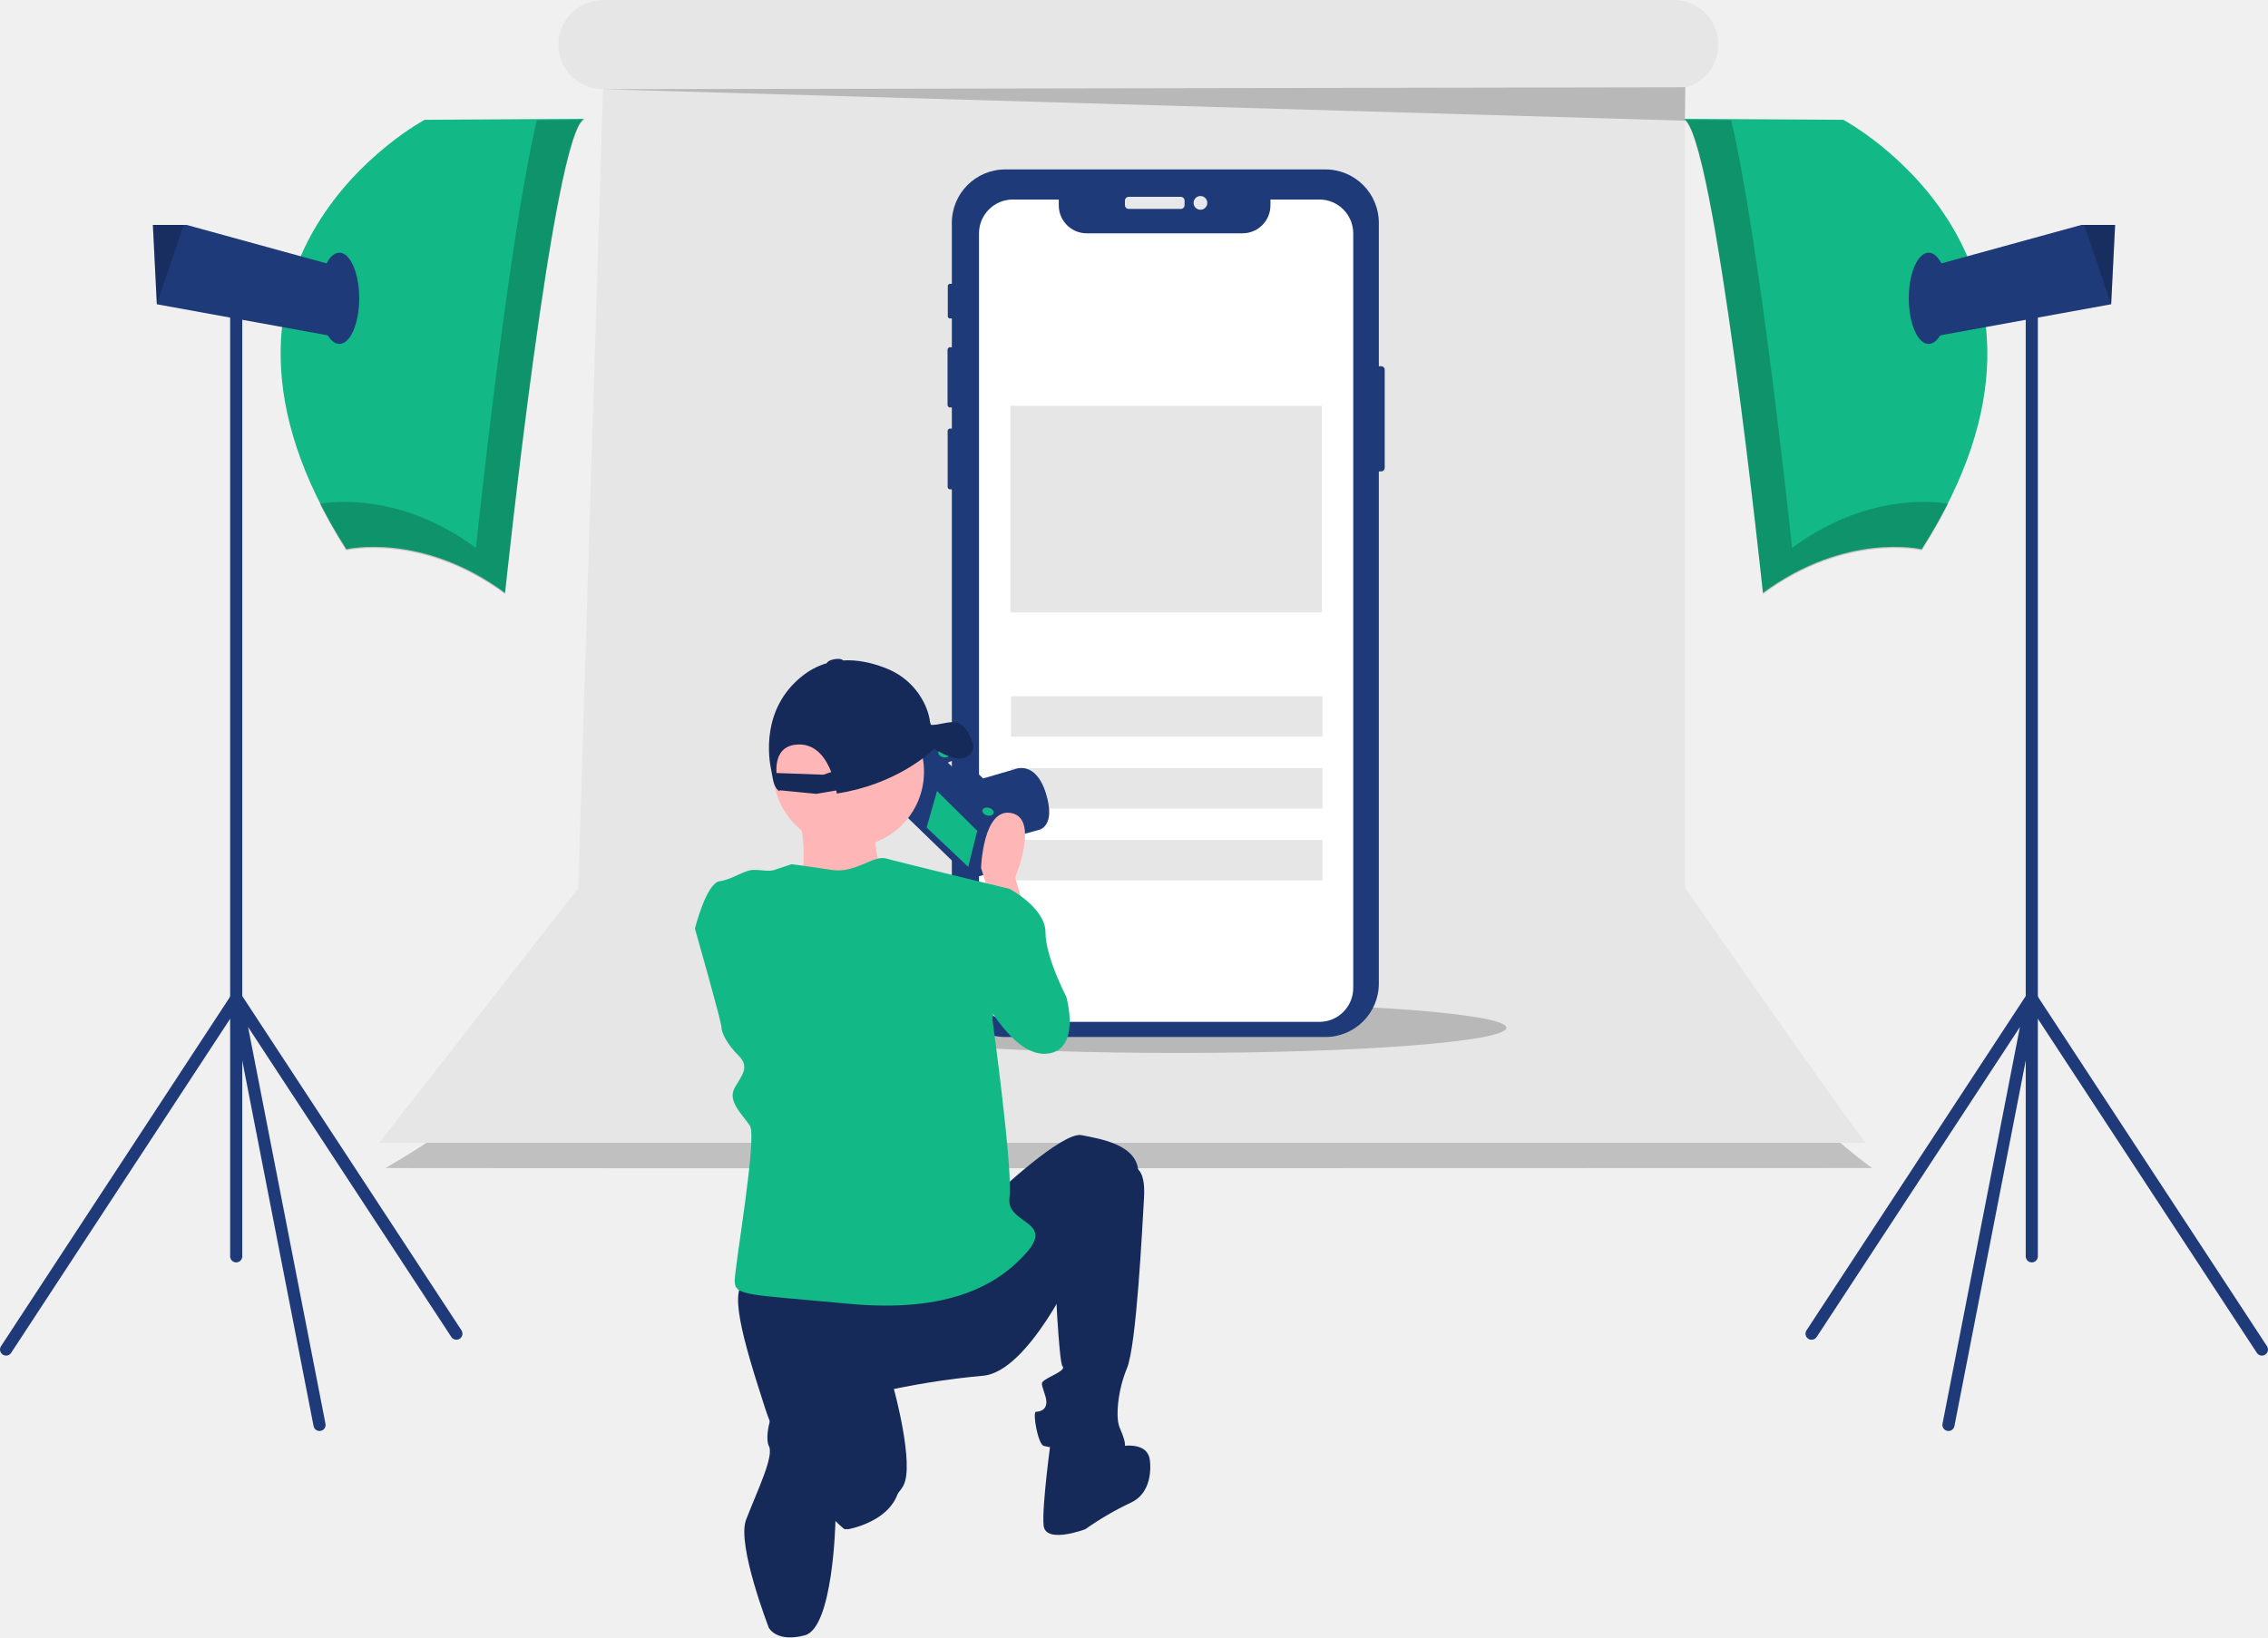
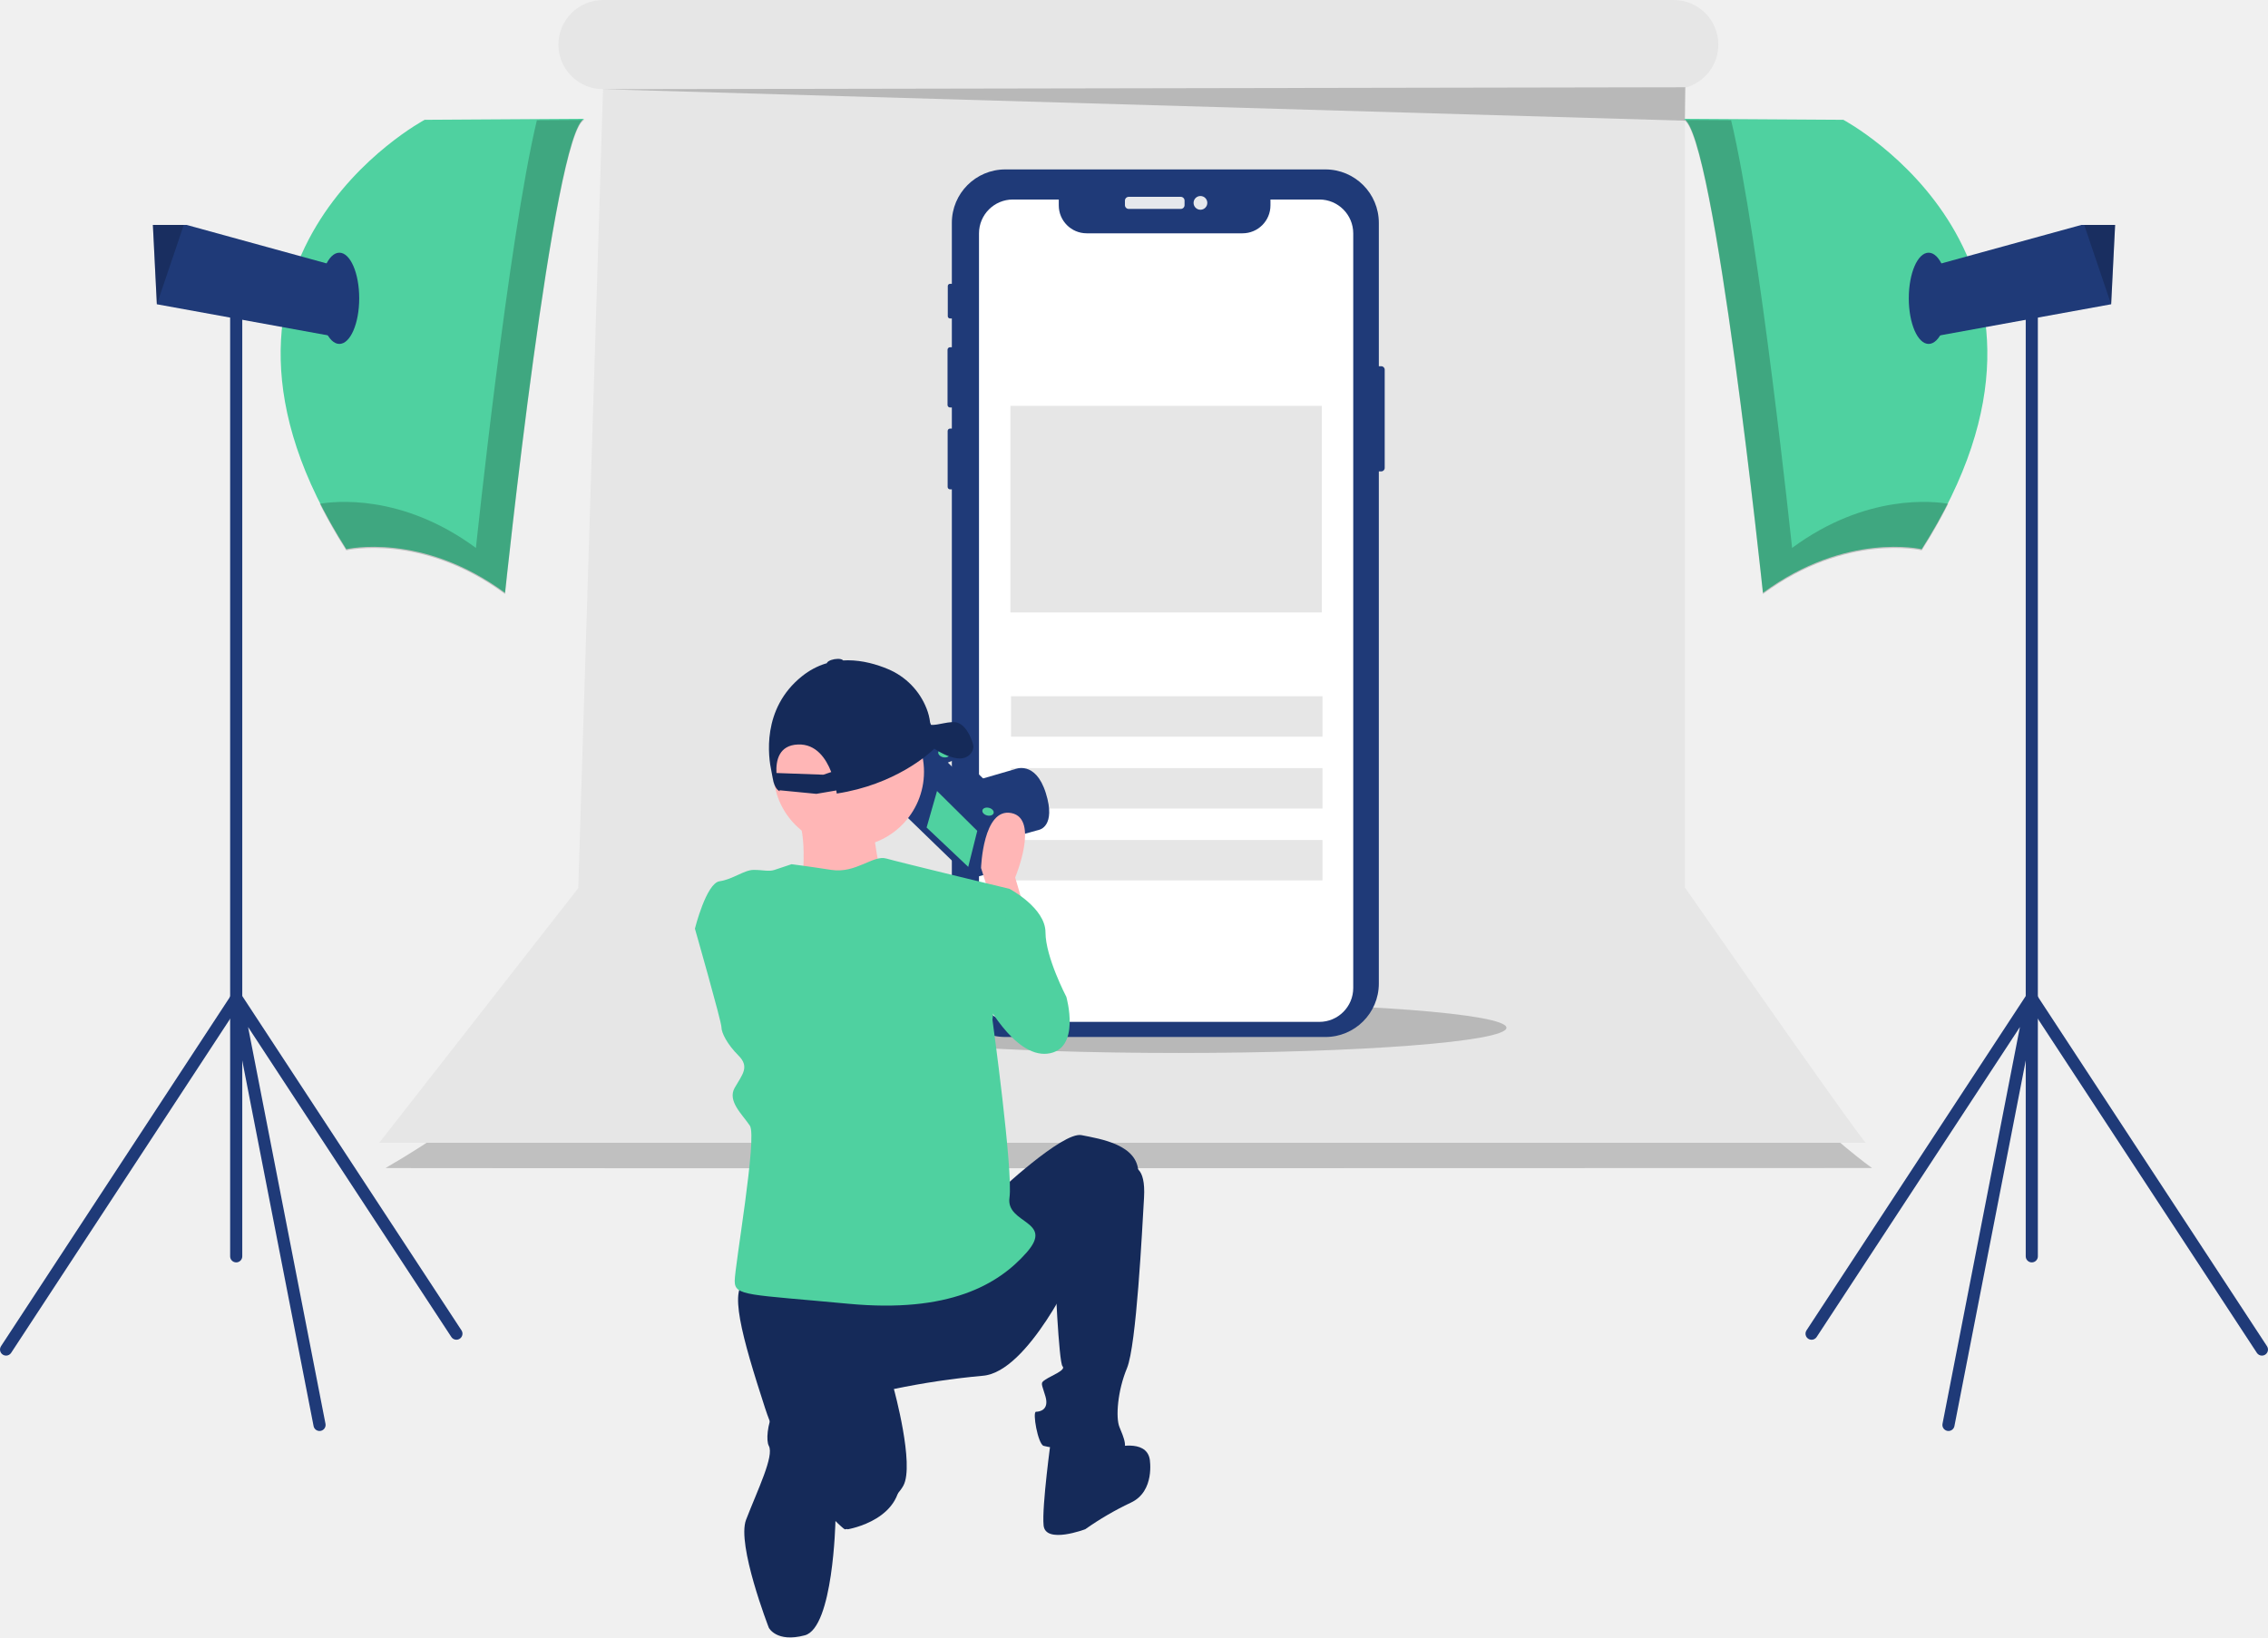
<svg xmlns="http://www.w3.org/2000/svg" id="b597b2ac-12fc-4c5b-9350-00427374281f" data-name="Layer 1" viewBox="0 0 881.5 636.573">
  <path d="M386.169,503.174s1.85,36.996-77.075,82.625c0,0-.094.202,577.756,0,0,0-65.976-46.862-70.293-99.273" transform="translate(-159.2499 -131.7137)" opacity="0.2" />
  <path d="M814.114,476.725V165.844a17.346,17.346,0,0,0,12.998-16.791v0a17.339,17.339,0,0,0-17.339-17.339H393.63a17.339,17.339,0,0,0-17.339,17.339v0a17.339,17.339,0,0,0,17.339,17.339h.004L384,477l-77.35,98.998s-.65.002,577.756,0C884.407,575.998,884,577,814.114,476.725Z" transform="translate(-159.2499 -131.7137)" fill="#e6e6e6" />
  <ellipse cx="458.101" cy="399.557" rx="127.406" ry="9.8" opacity="0.2" />
  <polygon points="234.38 34.679 654.864 46.925 655.046 33.925 234.38 34.679" opacity="0.2" />
  <path d="M697.44,275.419V313.641a1.336,1.336,0,0,1-1.333,1.333h-.949V514.085A20.776,20.776,0,0,1,674.384,534.86H549.971A20.772,20.772,0,0,1,529.201,514.085V321.957h-.687a.941.941,0,0,1-.943-.937V299.267a.943.943,0,0,1,.943-.943h.687v-8.194h-.693a.987.987,0,0,1-.983-.989V267.685a.986.986,0,0,1,.983-.983h.693V255.517h-.704a.872.872,0,0,1-.873-.873V242.935a.877.877,0,0,1,.873-.879h.704V218.348a20.77,20.77,0,0,1,20.77-20.77H674.384a20.775,20.775,0,0,1,20.775,20.77v55.738h.949A1.336,1.336,0,0,1,697.44,275.419Z" transform="translate(-159.2499 -131.7137)" fill="#1f3a78" />
  <rect x="437.226" y="76.518" width="23.175" height="4.706" rx="1.479" fill="#e6e8ec" />
  <circle cx="466.574" cy="78.871" r="2.669" fill="#e6e8ec" />
  <path d="M685.211,222.456V515.807a13.181,13.181,0,0,1-13.181,13.175H552.936a13.158,13.158,0,0,1-13.181-13.175v-293.351a13.18,13.18,0,0,1,13.181-13.181h17.825v2.287a10.853,10.853,0,0,0,10.853,10.853h60.569a10.853,10.853,0,0,0,10.853-10.853v-2.287H672.03A13.177,13.177,0,0,1,685.211,222.456Z" transform="translate(-159.2499 -131.7137)" fill="#fff" />
  <rect x="392.954" y="270.684" width="121.044" height="15.712" fill="#e6e6e6" />
  <rect x="392.954" y="298.617" width="121.044" height="15.712" fill="#e6e6e6" />
  <rect x="392.954" y="326.551" width="121.044" height="15.712" fill="#e6e6e6" />
  <rect x="392.711" y="157.788" width="121.044" height="80.308" fill="#e6e6e6" />
-   <path d="M386.384,177.901l-62.074.386S222.139,232.649,293.851,345.23c0,0,29.302-6.94,61.688,16.964C355.54,362.195,374.432,182.142,386.384,177.901Z" transform="translate(-159.2499 -131.7137)" fill="#12b886" />
+   <path d="M386.384,177.901l-62.074.386S222.139,232.649,293.851,345.23c0,0,29.302-6.94,61.688,16.964C355.54,362.195,374.432,182.142,386.384,177.901Z" transform="translate(-159.2499 -131.7137)" fill="#4fd1a0" />
  <path d="M367.919,178.464c-11.121,46.454-23.693,166.266-23.693,166.266-28.935-21.357-55.389-18.095-60.703-17.157a205.628,205.628,0,0,0,10.328,18.106s29.302-6.94,61.688,16.964c0,0,18.892-180.053,30.844-184.294Z" transform="translate(-159.2499 -131.7137)" opacity="0.2" />
  <polygon points="134.216 104.405 128.818 130.623 60.984 118.293 60.961 118.285 59.419 87.441 72.528 87.441 134.216 104.405" fill="#1f3a78" />
  <polygon points="71.433 87.441 60.984 118.293 60.961 118.285 59.419 87.441 71.433 87.441" opacity="0.2" />
  <ellipse cx="131.903" cy="115.972" rx="7.711" ry="17.735" fill="#1f3a78" />
  <path d="M251.055,622.486a2.357,2.357,0,0,1-2.357-2.357v-372.443a2.357,2.357,0,1,1,4.714,0v372.443A2.357,2.357,0,0,1,251.055,622.486Z" transform="translate(-159.2499 -131.7137)" fill="#1f3a78" />
  <path d="M283.439,688.03a2.357,2.357,0,0,1-2.31-1.906L248.742,520.096a2.357,2.357,0,0,1,4.284-1.744L338.619,648.909a2.357,2.357,0,0,1-3.942,2.585l-79.009-120.515L285.755,685.222a2.357,2.357,0,0,1-1.862,2.765A2.39,2.39,0,0,1,283.439,688.03Z" transform="translate(-159.2499 -131.7137)" fill="#1f3a78" />
  <path d="M161.605,658.727a2.357,2.357,0,0,1-1.969-3.649l89.448-136.485a2.357,2.357,0,0,1,3.942,2.583l-89.448,136.485A2.354,2.354,0,0,1,161.605,658.727Z" transform="translate(-159.2499 -131.7137)" fill="#1f3a78" />
-   <path d="M813.616,177.901l62.074.386S977.861,232.649,906.149,345.23c0,0-29.302-6.94-61.688,16.964C844.46,362.195,825.568,182.142,813.616,177.901Z" transform="translate(-159.2499 -131.7137)" fill="#12b886" />
+   <path d="M813.616,177.901l62.074.386S977.861,232.649,906.149,345.23c0,0-29.302-6.94-61.688,16.964C844.46,362.195,825.568,182.142,813.616,177.901Z" transform="translate(-159.2499 -131.7137)" fill="#4fd1a0" />
  <path d="M832.081,178.464c11.121,46.454,23.693,166.266,23.693,166.266,28.935-21.357,55.389-18.095,60.703-17.157a205.628,205.628,0,0,1-10.328,18.106s-29.302-6.94-61.688,16.964c0,0-18.892-180.053-30.844-184.294Z" transform="translate(-159.2499 -131.7137)" opacity="0.2" />
  <polygon points="747.284 104.405 752.682 130.623 820.516 118.293 820.539 118.285 822.081 87.441 808.973 87.441 747.284 104.405" fill="#1f3a78" />
  <polygon points="810.067 87.441 820.516 118.293 820.539 118.285 822.081 87.441 810.067 87.441" opacity="0.2" />
  <ellipse cx="749.598" cy="115.972" rx="7.711" ry="17.735" fill="#1f3a78" />
  <path d="M948.945,622.486a2.357,2.357,0,0,1-2.357-2.357v-372.443a2.357,2.357,0,1,1,4.714,0v372.443A2.357,2.357,0,0,1,948.945,622.486Z" transform="translate(-159.2499 -131.7137)" fill="#1f3a78" />
  <path d="M916.562,688.03a2.382,2.382,0,0,1-.454-.043,2.358,2.358,0,0,1-1.863-2.765l30.087-154.243-79.008,120.516a2.357,2.357,0,1,1-3.942-2.585l85.592-130.557a2.357,2.357,0,0,1,4.285,1.744l-32.386,166.028A2.358,2.358,0,0,1,916.562,688.03Z" transform="translate(-159.2499 -131.7137)" fill="#1f3a78" />
  <path d="M1038.395,658.727a2.353,2.353,0,0,1-1.973-1.065l-89.448-136.485a2.357,2.357,0,0,1,3.942-2.583l89.448,136.485a2.357,2.357,0,0,1-1.969,3.649Z" transform="translate(-159.2499 -131.7137)" fill="#1f3a78" />
  <path d="M546.277,459.002l16.887-4.702s6.615-1.32,2.573-14.239-12.058-9.303-12.058-9.303l-14.981,4.352-5.915,1.827,8.322,11.675.698,7.782Z" transform="translate(-159.2499 -131.7137)" fill="#1f3a78" />
  <polygon points="354.396 293.155 349.098 314.319 376.245 340.629 378.579 341.214 384.805 339.465 390.104 318.302 384.737 312.658 390.223 311.221 378.516 299.856 372.407 301.138 367.507 296.273 370.814 294.951 371.126 293.706 367.12 290.553 354.396 293.155" fill="#1f3a78" />
-   <polygon points="379.831 323.006 376.324 337.011 360.144 321.715 364.196 307.515 379.831 323.006" fill="#12b886" />
+   <polygon points="379.831 323.006 376.324 337.011 360.144 321.715 364.196 307.515 379.831 323.006" fill="#4fd1a0" />
  <polygon points="354.396 293.155 353.653 296.123 380.648 322.384 382.982 322.968 389.014 321.336 389.346 321.329 390.104 318.302 384.737 312.658 390.223 311.221 378.516 299.856 372.407 301.138 367.507 296.273 370.814 294.951 371.126 293.706 367.12 290.553 354.396 293.155" fill="none" stroke="#1f3a78" stroke-miterlimit="10" />
-   <ellipse cx="526.116" cy="424.601" rx="1.524" ry="2.246" transform="translate(-172.8035 700.123) rotate(-75.94348)" fill="#12b886" />
-   <ellipse cx="543.266" cy="447.251" rx="1.524" ry="2.246" transform="translate(-181.7906 733.9081) rotate(-75.94348)" fill="#12b886" />
+   <ellipse cx="526.116" cy="424.601" rx="1.524" ry="2.246" transform="translate(-172.8035 700.123) rotate(-75.94348)" fill="#4fd1a0" />
+   <ellipse cx="543.266" cy="447.251" rx="1.524" ry="2.246" transform="translate(-181.7906 733.9081) rotate(-75.94348)" fill="#4fd1a0" />
  <path d="M557.497,485.366l-3.683-12.521s9.575-22.833-1.473-25.042-11.785,21.36-11.785,21.36l4.419,13.994Z" transform="translate(-159.2499 -131.7137)" fill="#ffb6b6" />
  <circle cx="329.873" cy="300.049" r="29.257" fill="#ffb6b6" />
  <path d="M498.588,452.415s1.721,21.513,6.024,23.234S458.144,489.417,458.144,489.417l12.908-14.629s2.582-22.373-3.442-27.536Z" transform="translate(-159.2499 -131.7137)" fill="#ffb6b6" />
-   <path d="M539.82,478.737l11.785-1.473s13.994,7.365,13.994,16.94,8.102,25.042,8.102,25.042,5.892,20.623-7.365,22.096-25.042-22.096-25.042-22.096Z" transform="translate(-159.2499 -131.7137)" fill="#12b886" />
+   <path d="M539.82,478.737l11.785-1.473s13.994,7.365,13.994,16.94,8.102,25.042,8.102,25.042,5.892,20.623-7.365,22.096-25.042-22.096-25.042-22.096Z" transform="translate(-159.2499 -131.7137)" fill="#4fd1a0" />
  <path d="M546.449,595.847s25.779-24.306,33.144-22.833,22.096,3.683,22.096,14.731-24.306,36.827-24.306,36.827-18.414,40.51-36.091,41.983a305.05,305.05,0,0,0-34.617,5.156s8.102,29.462,3.683,37.564-21.36,17.677-22.833,16.94-22.096-19.887-30.935-47.139-14.731-47.875-6.629-49.348S546.449,595.847,546.449,595.847Z" transform="translate(-159.2499 -131.7137)" fill="#152a59" />
  <path d="M599.48,585.536s5.156-.737,4.419,11.785-2.946,57.45-6.629,66.289-4.419,19.15-2.946,22.833,4.419,9.575-.737,10.312-26.515-2.21-28.725-2.946-4.419-13.258-2.946-13.258,5.156-.737,3.683-5.892-2.21-5.156,0-6.629,8.102-3.683,6.629-5.156-2.946-36.091-2.946-36.091Z" transform="translate(-159.2499 -131.7137)" fill="#152a59" />
  <path d="M592.115,694.544s12.521-3.683,13.994,4.419c0,0,2.21,12.521-7.365,16.94a118.329,118.329,0,0,0-17.677,10.312s-15.467,5.892-16.204-1.473S567.809,690.861,567.809,690.861Z" transform="translate(-159.2499 -131.7137)" fill="#152a59" />
  <path d="M508.885,703.382l-23.569-19.15s4.419,23.569-1.473,27.989l-2.692,7.869,7.537,6.165S511.832,722.532,508.885,703.382Z" transform="translate(-159.2499 -131.7137)" fill="#152a59" />
  <path d="M475.741,670.974s15.467,4.419,13.258,19.887-5.043,32.272-5.043,32.272-.85,41.383-11.898,44.329-13.994-2.946-13.994-2.946-12.559-32.338-8.838-41.983c4.503-11.675,10.992-24.784,8.838-28.725C455.945,689.929,459.537,668.765,475.741,670.974Z" transform="translate(-159.2499 -131.7137)" fill="#152a59" />
-   <path d="M466.903,467.689s5.892.737,15.467,2.21,16.204-5.892,21.36-4.419S551.605,477.264,551.605,477.264l-6.629,50.821s8.102,58.923,6.629,69.235,17.677,8.838,6.629,21.36-30.198,23.569-69.235,19.887-44.192-2.946-44.192-8.838,8.838-55.977,5.892-60.396-8.838-9.575-5.892-14.731,5.892-8.102,1.473-12.521-6.629-8.838-6.629-11.048-10.312-38.3-10.312-38.3,4.419-17.677,9.575-18.414,9.575-4.419,13.258-4.419,5.892.737,8.102,0Z" transform="translate(-159.2499 -131.7137)" fill="#12b886" />
+   <path d="M466.903,467.689s5.892.737,15.467,2.21,16.204-5.892,21.36-4.419S551.605,477.264,551.605,477.264l-6.629,50.821s8.102,58.923,6.629,69.235,17.677,8.838,6.629,21.36-30.198,23.569-69.235,19.887-44.192-2.946-44.192-8.838,8.838-55.977,5.892-60.396-8.838-9.575-5.892-14.731,5.892-8.102,1.473-12.521-6.629-8.838-6.629-11.048-10.312-38.3-10.312-38.3,4.419-17.677,9.575-18.414,9.575-4.419,13.258-4.419,5.892.737,8.102,0Z" transform="translate(-159.2499 -131.7137)" fill="#4fd1a0" />
  <path d="M537.534,421.501c-.379-1.702-2.234-7.394-6.005-8.783-2.759-1.016-7.893,1.131-10.45.775l-.33-.937a21.251,21.251,0,0,0-1.367-5.376A27.513,27.513,0,0,0,504.287,391.793c-8.422-3.521-21.743-6.432-33.3,2.793-15.875,12.671-13.077,31.632-11.924,36.893q.289,1.316.495,2.649c.711,4.634,2.762,5.187,2.762,5.187s-.044-.134-.116-.377l14.339,1.396,7.752-1.323c.13.758.18,1.206.18,1.206,22.621-3.458,35.786-15.373,37.923-17.439,1.879,1.246,5.379,3.28,8.774,3.727C536.141,427.158,537.913,423.203,537.534,421.501ZM479.247,432.892l-18.216-.663c-.258-4.972,1.026-10.787,8.348-11.083,7.06-.286,10.913,5.454,12.955,10.709Z" transform="translate(-159.2499 -131.7137)" fill="#152a59" />
  <ellipse cx="483.802" cy="389.174" rx="3.223" ry="1.219" transform="translate(-217.8267 -44.77484) rotate(-9.68516)" fill="#152a59" />
</svg>
